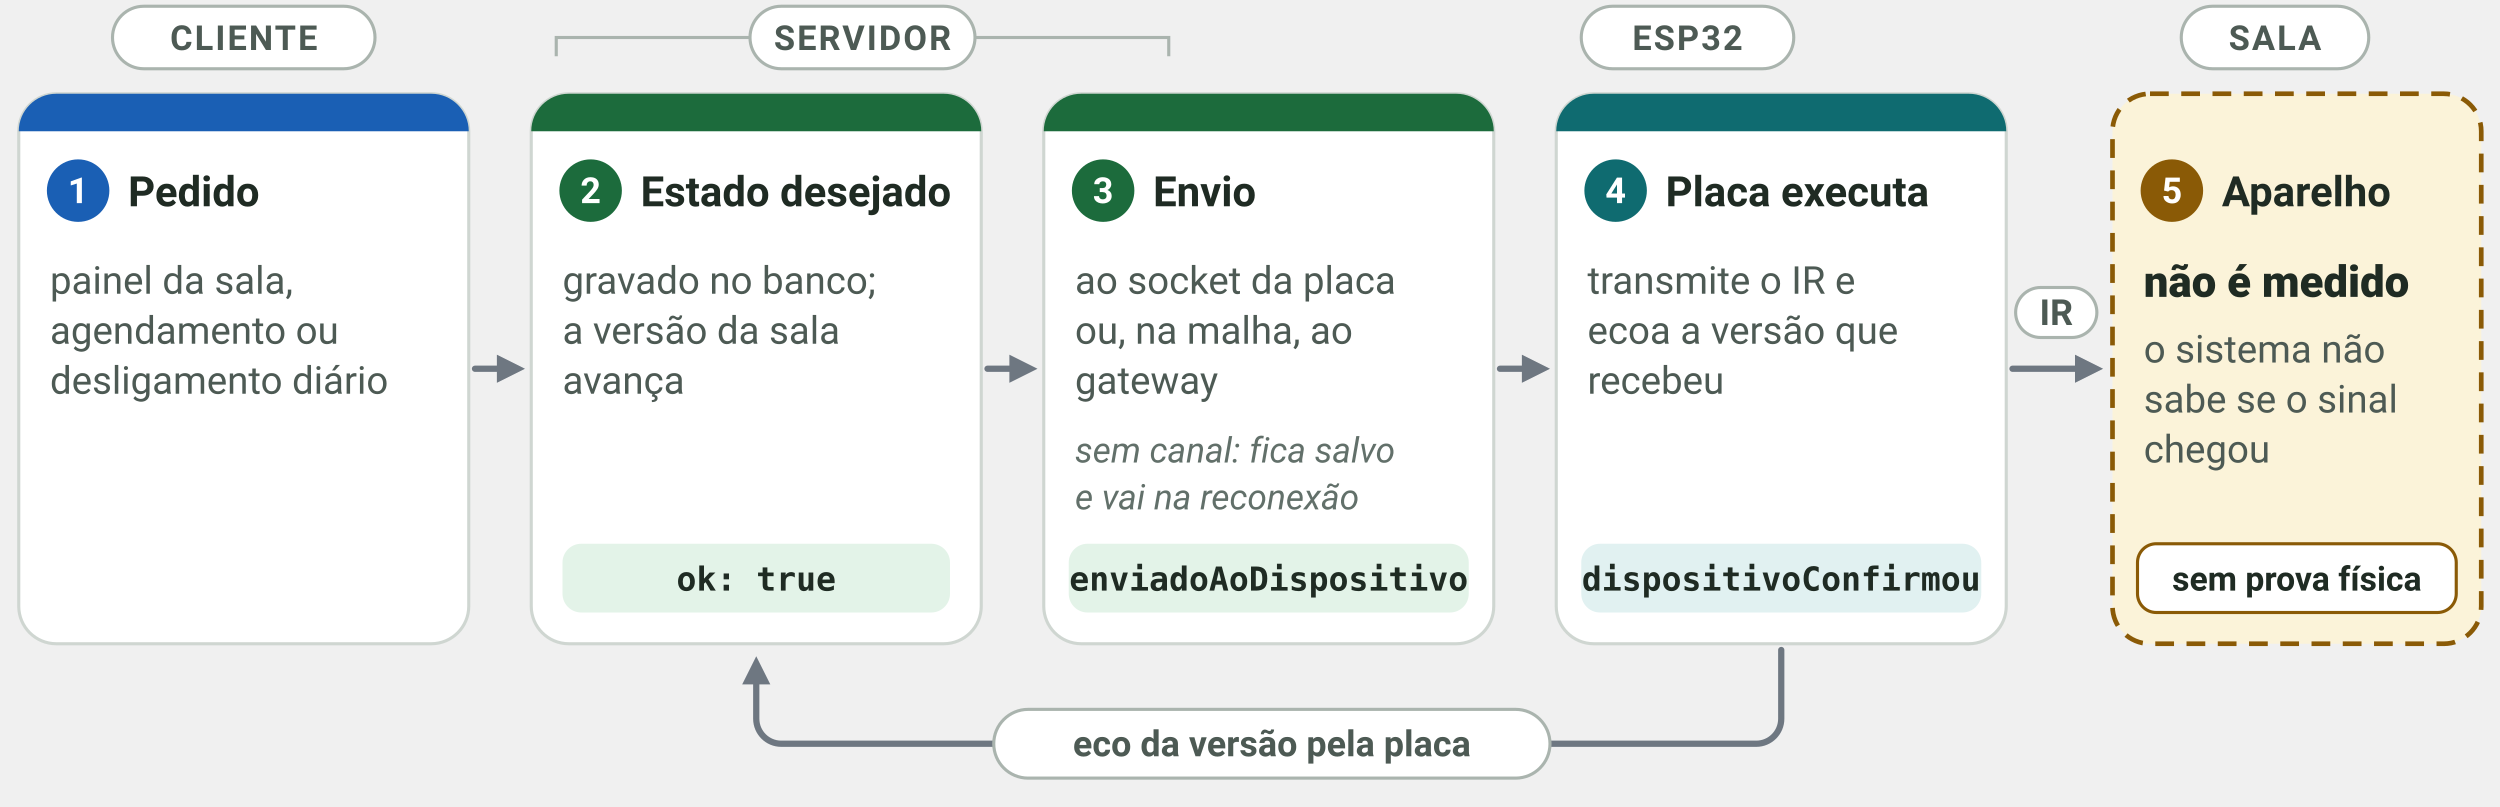
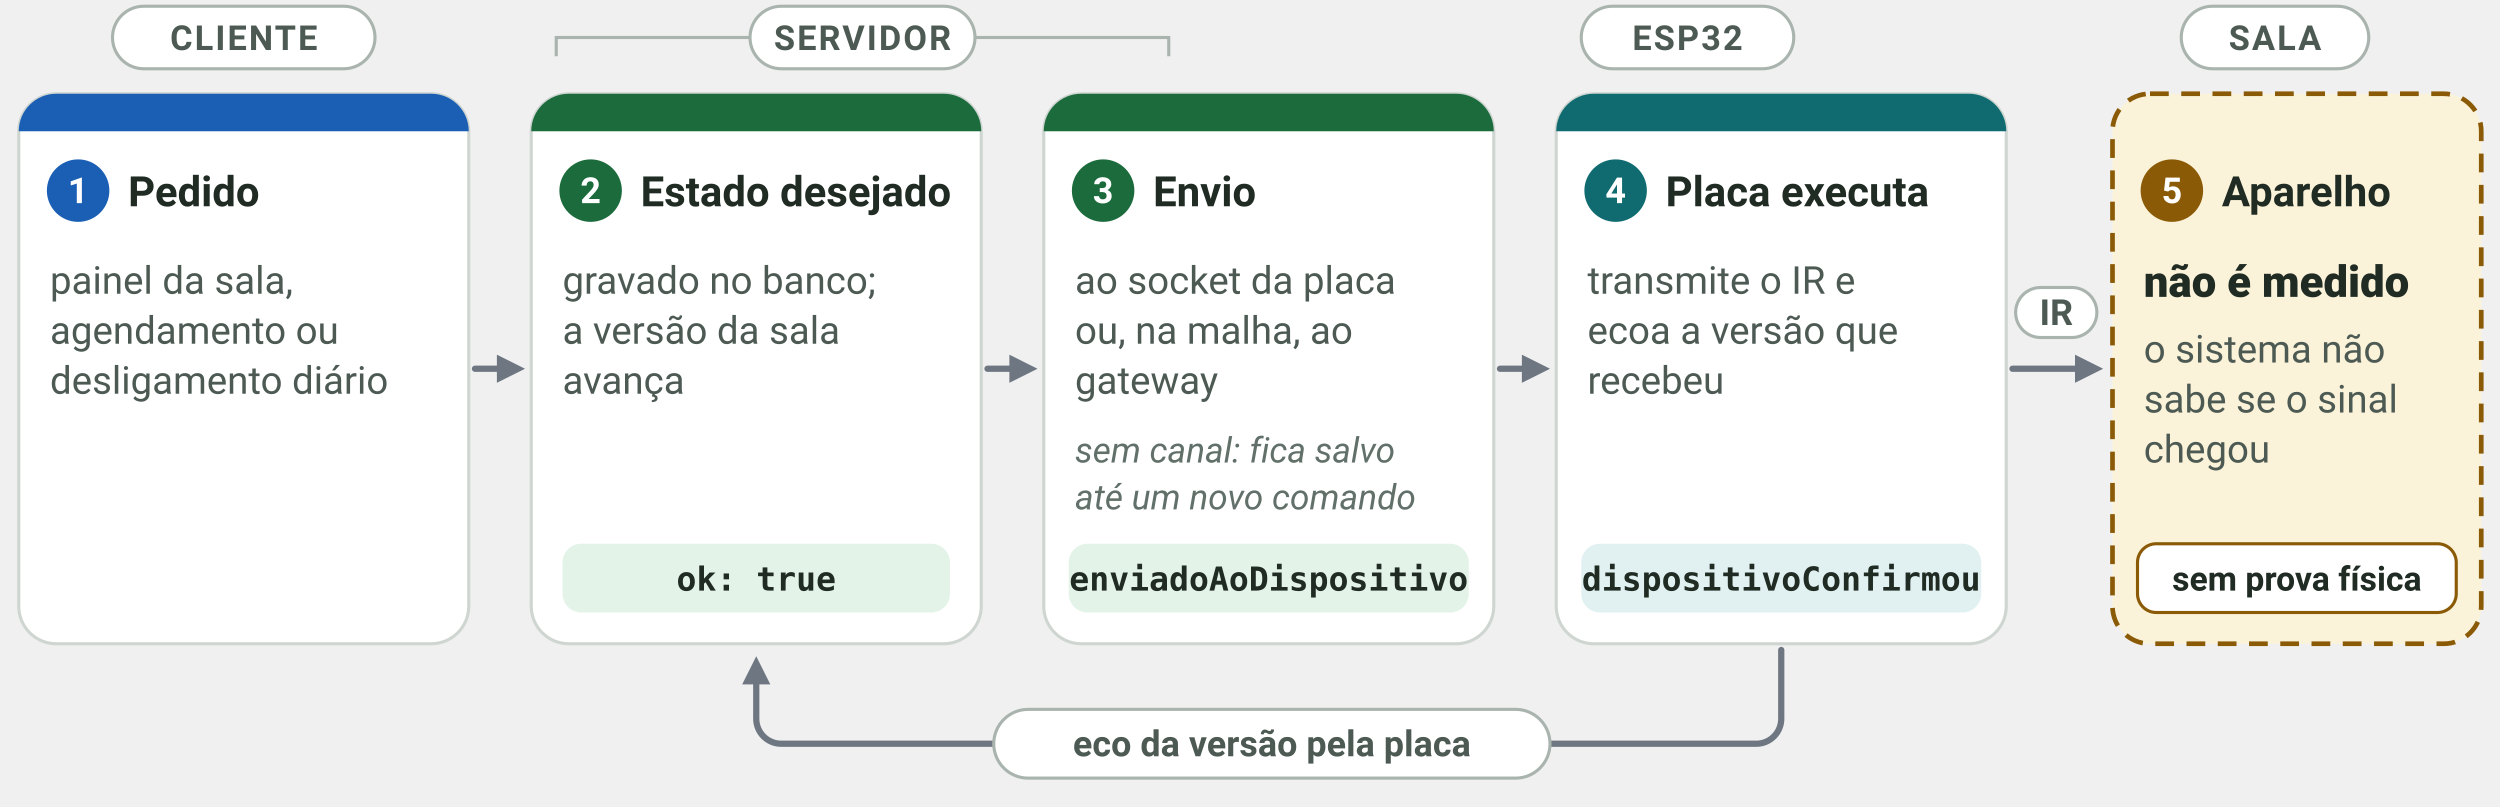
<svg xmlns="http://www.w3.org/2000/svg" width="800" height="258" viewBox="0 0 800 258" role="img" aria-labelledby="t d">
  <style>
    text { font-family: system-ui, -apple-system, "Segoe UI", Roboto, Helvetica, Arial, sans-serif; fill: #1f2b23; }
    .cartao { fill: #ffffff; stroke: #cfd6d1; stroke-width: 1; }
    .titulo { font-size: 13.4px; font-weight: 700; }
    .corpo { font-size: 12.3px; fill: #4d5a54; }
    .fraco { font-size: 11.3px; fill: #62706a; font-style: italic; }
    .mono { font-family: ui-monospace, SFMono-Regular, Menlo, Consolas, monospace; font-size: 10.6px; font-weight: 600; }
    .num { font-size: 11.5px; font-weight: 700; fill: #ffffff; }
    .pilula { fill: #ffffff; stroke: #aab4ae; stroke-width: 1; }
    .lugar { font-size: 11px; font-weight: 700; letter-spacing: 0.06em; fill: #4d5a54; }
    .linha { fill: none; stroke: #6e7781; stroke-width: 2; stroke-linecap: round; stroke-linejoin: round; }
    .seta { fill: #6e7781; }
    .rotulo { font-size: 11.5px; font-weight: 600; fill: #4d5a54; }
  </style>
  <g>
    <rect class="pilula" x="36" y="2" width="84" height="20" rx="10" />
    <text class="lugar" x="78" y="16" text-anchor="middle">CLIENTE</text>
    <path d="M178 18 v-6 H240 M312 12 H374 v6" stroke="#aab4ae" stroke-width="1" fill="none" />
    <rect class="pilula" x="240" y="2" width="72" height="20" rx="10" />
    <text class="lugar" x="276" y="16" text-anchor="middle">SERVIDOR</text>
    <rect class="pilula" x="506" y="2" width="68" height="20" rx="10" />
    <text class="lugar" x="540" y="16" text-anchor="middle">ESP32</text>
    <rect class="pilula" x="698" y="2" width="60" height="20" rx="10" />
    <text class="lugar" x="728" y="16" text-anchor="middle">SALA</text>
  </g>
  <g>
    <rect class="cartao" x="6" y="30" width="144" height="176" rx="12" />
    <path d="M18 30 h120 a12 12 0 0 1 12 12 H6 a12 12 0 0 1 12 -12 z" fill="#1a5fb4" />
    <circle cx="25" cy="61" r="10" fill="#1a5fb4" />
    <text class="num" x="25" y="65" text-anchor="middle">1</text>
    <text class="titulo" x="41" y="66">Pedido</text>
    <text class="corpo" x="16" y="94">painel da sala,</text>
    <text class="corpo" x="16" y="110">agendamento ou</text>
    <text class="corpo" x="16" y="126">desligamento diário</text>
  </g>
  <g>
    <rect class="cartao" x="170" y="30" width="144" height="176" rx="12" />
    <path d="M182 30 h120 a12 12 0 0 1 12 12 H170 a12 12 0 0 1 12 -12 z" fill="#1c6b3c" />
    <circle cx="189" cy="61" r="10" fill="#1c6b3c" />
    <text class="num" x="189" y="65" text-anchor="middle">2</text>
    <text class="titulo" x="205" y="66">Estado desejado</text>
    <text class="corpo" x="180" y="94">gravado no banco;</text>
    <text class="corpo" x="180" y="110">a versão da sala</text>
    <text class="corpo" x="180" y="126">avança</text>
    <rect x="180" y="174" width="124" height="22" rx="6" fill="#e3f3e8" />
    <text class="mono" x="242" y="189" text-anchor="middle" fill="#124a29">ok: true</text>
  </g>
  <g>
    <rect class="cartao" x="334" y="30" width="144" height="176" rx="12" />
    <path d="M346 30 h120 a12 12 0 0 1 12 12 H334 a12 12 0 0 1 12 -12 z" fill="#1c6b3c" />
    <circle cx="353" cy="61" r="10" fill="#1c6b3c" />
    <text class="num" x="353" y="65" text-anchor="middle">3</text>
    <text class="titulo" x="369" y="66">Envio</text>
    <text class="corpo" x="344" y="94">ao socket da placa</text>
    <text class="corpo" x="344" y="110">ou, na malha, ao</text>
    <text class="corpo" x="344" y="126">gateway</text>
    <text class="fraco" x="344" y="148">sem canal: fica salvo</text>
-     <text class="fraco" x="344" y="163">e vai na reconexão</text>
+     <text class="fraco" x="344" y="163">até um novo comando</text>
    <rect x="342" y="174" width="128" height="22" rx="6" fill="#e3f3e8" />
    <text class="mono" x="406" y="189" text-anchor="middle" fill="#124a29">enviadoAoDispositivo</text>
  </g>
  <g>
    <rect class="cartao" x="498" y="30" width="144" height="176" rx="12" />
    <path d="M510 30 h120 a12 12 0 0 1 12 12 H498 a12 12 0 0 1 12 -12 z" fill="#0f6b70" />
    <circle cx="517" cy="61" r="10" fill="#0f6b70" />
    <text class="num" x="517" y="65" text-anchor="middle">4</text>
    <text class="titulo" x="533" y="66">Placa executa</text>
    <text class="corpo" x="508" y="94">transmite o IR e</text>
    <text class="corpo" x="508" y="110">ecoa a versão que</text>
    <text class="corpo" x="508" y="126">recebeu</text>
    <rect x="506" y="174" width="128" height="22" rx="6" fill="#e1f1f1" />
    <text class="mono" x="570" y="189" text-anchor="middle" fill="#0b4f53">dispositivoConfirmou</text>
  </g>
  <g>
    <rect x="676" y="30" width="118" height="176" rx="12" fill="#fbf3d9" stroke="#8a5a06" stroke-width="1.5" stroke-dasharray="6 4" />
    <circle cx="695" cy="61" r="10" fill="#8a5a06" />
    <text class="num" x="695" y="65" text-anchor="middle">5</text>
    <text class="titulo" x="711" y="66">Aparelho</text>
    <text x="686" y="95" font-size="14" font-weight="800" fill="#6b4604">não é medido</text>
    <text class="corpo" x="686" y="116" fill="#5c3c04">o sistema não</text>
    <text class="corpo" x="686" y="132" fill="#5c3c04">sabe se o sinal</text>
    <text class="corpo" x="686" y="148" fill="#5c3c04">chegou</text>
    <rect x="684" y="174" width="102" height="22" rx="6" fill="#ffffff" stroke="#8a5a06" stroke-width="1" />
    <text x="735" y="189" text-anchor="middle" font-size="10.8" font-weight="700" fill="#6b4604">sem prova física</text>
  </g>
  <g>
    <path class="linha" d="M152 118 H160" />
    <path class="seta" d="M168 118 l-9 -4.5 v9 z" />
    <path class="linha" d="M316 118 H324" />
    <path class="seta" d="M332 118 l-9 -4.5 v9 z" />
    <path class="linha" d="M480 118 H488" />
    <path class="seta" d="M496 118 l-9 -4.5 v9 z" />
    <path class="linha" d="M644 118 H665" />
    <path class="seta" d="M673 118 l-9 -4.5 v9 z" />
    <rect class="pilula" x="645" y="92" width="26" height="16" rx="8" />
    <text class="rotulo" x="658" y="104" text-anchor="middle">IR</text>
  </g>
  <g>
    <path class="linha" d="M570 208 V230 a8 8 0 0 1 -8 8 H250 a8 8 0 0 1 -8 -8 V218" />
    <path class="seta" d="M242 210 l-4.5 9 h9 z" />
    <rect class="pilula" x="318" y="227" width="178" height="22" rx="11" />
    <text class="rotulo" x="407" y="242" text-anchor="middle">eco da versão pela placa</text>
  </g>
</svg>
